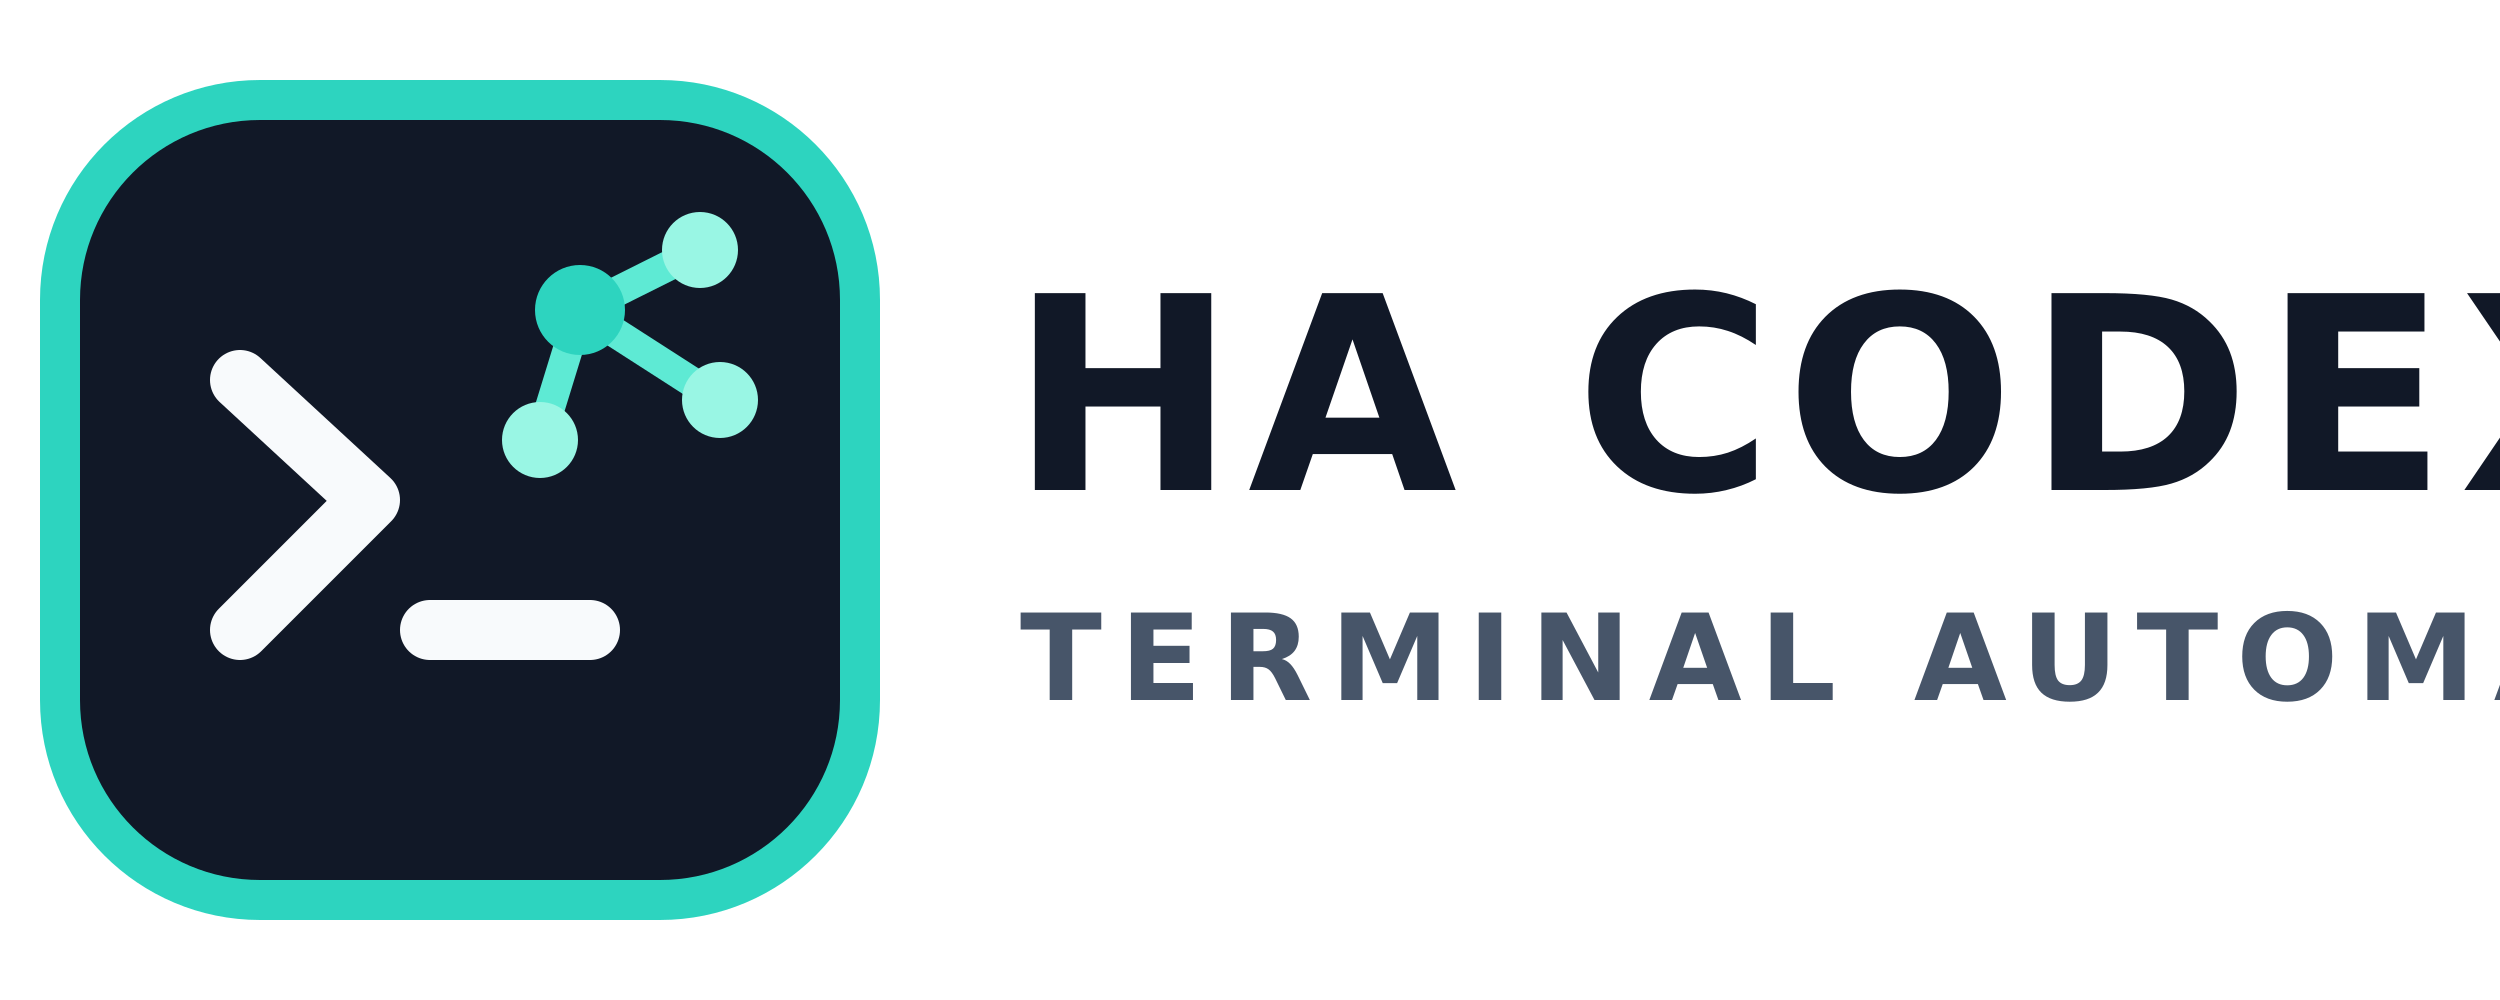
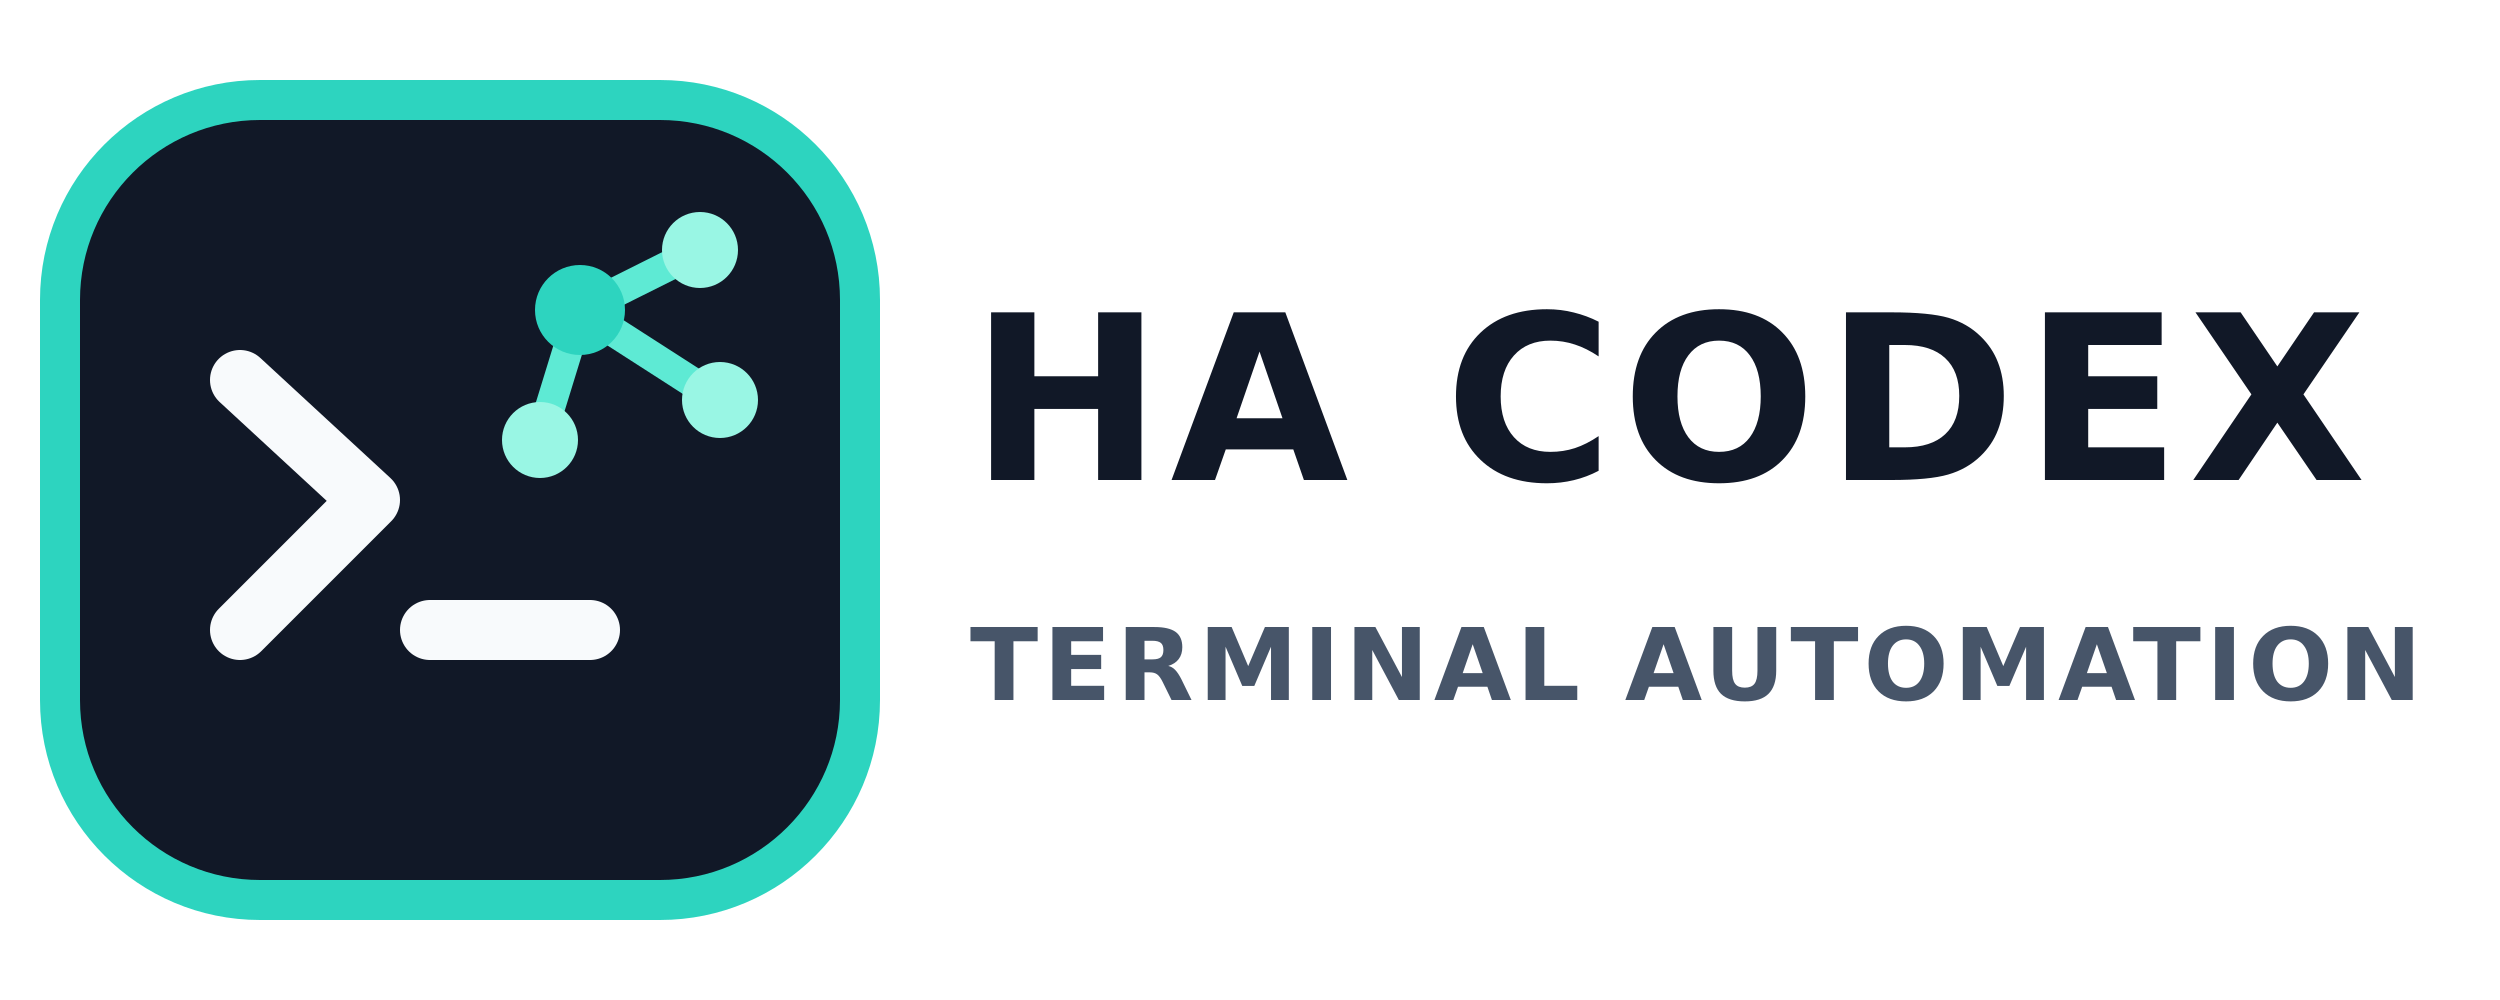
<svg xmlns="http://www.w3.org/2000/svg" viewBox="0 0 250 100" role="img" aria-labelledby="title desc">
  <rect x="6" y="10" width="80" height="80" rx="20" fill="#111827" stroke="#2DD4BF" stroke-width="4" />
  <path d="M24 38 L37 50 L24 63" fill="none" stroke="#F8FAFC" stroke-width="6" stroke-linecap="round" stroke-linejoin="round" />
  <path d="M43 63 H59" fill="none" stroke="#F8FAFC" stroke-width="6" stroke-linecap="round" />
  <path d="M58 31 L70 25 M58 31 L72 40 M58 31 L54 44" fill="none" stroke="#5EEAD4" stroke-width="3" stroke-linecap="round" />
  <circle cx="58" cy="31" r="4.5" fill="#2DD4BF" />
  <circle cx="70" cy="25" r="3.8" fill="#99F6E4" />
  <circle cx="72" cy="40" r="3.8" fill="#99F6E4" />
  <circle cx="54" cy="44" r="3.8" fill="#99F6E4" />
-   <text x="101" y="49" font-family="DejaVu Sans, Arial, sans-serif" font-size="27" font-weight="700" letter-spacing="1.2" fill="#111827">HA CODEX</text>
-   <text x="102" y="70" font-family="DejaVu Sans, Arial, sans-serif" font-size="12" font-weight="600" letter-spacing="1.8" fill="#475569">TERMINAL AUTOMATION</text>
+   <text x="97" y="48" font-family="DejaVu Sans, Arial, sans-serif" font-size="23" font-weight="700" letter-spacing="0.8" fill="#111827">HA CODEX</text>
+   <text x="97" y="70" font-family="DejaVu Sans, Arial, sans-serif" font-size="10" font-weight="600" letter-spacing="0.5" fill="#475569">TERMINAL AUTOMATION</text>
</svg>
